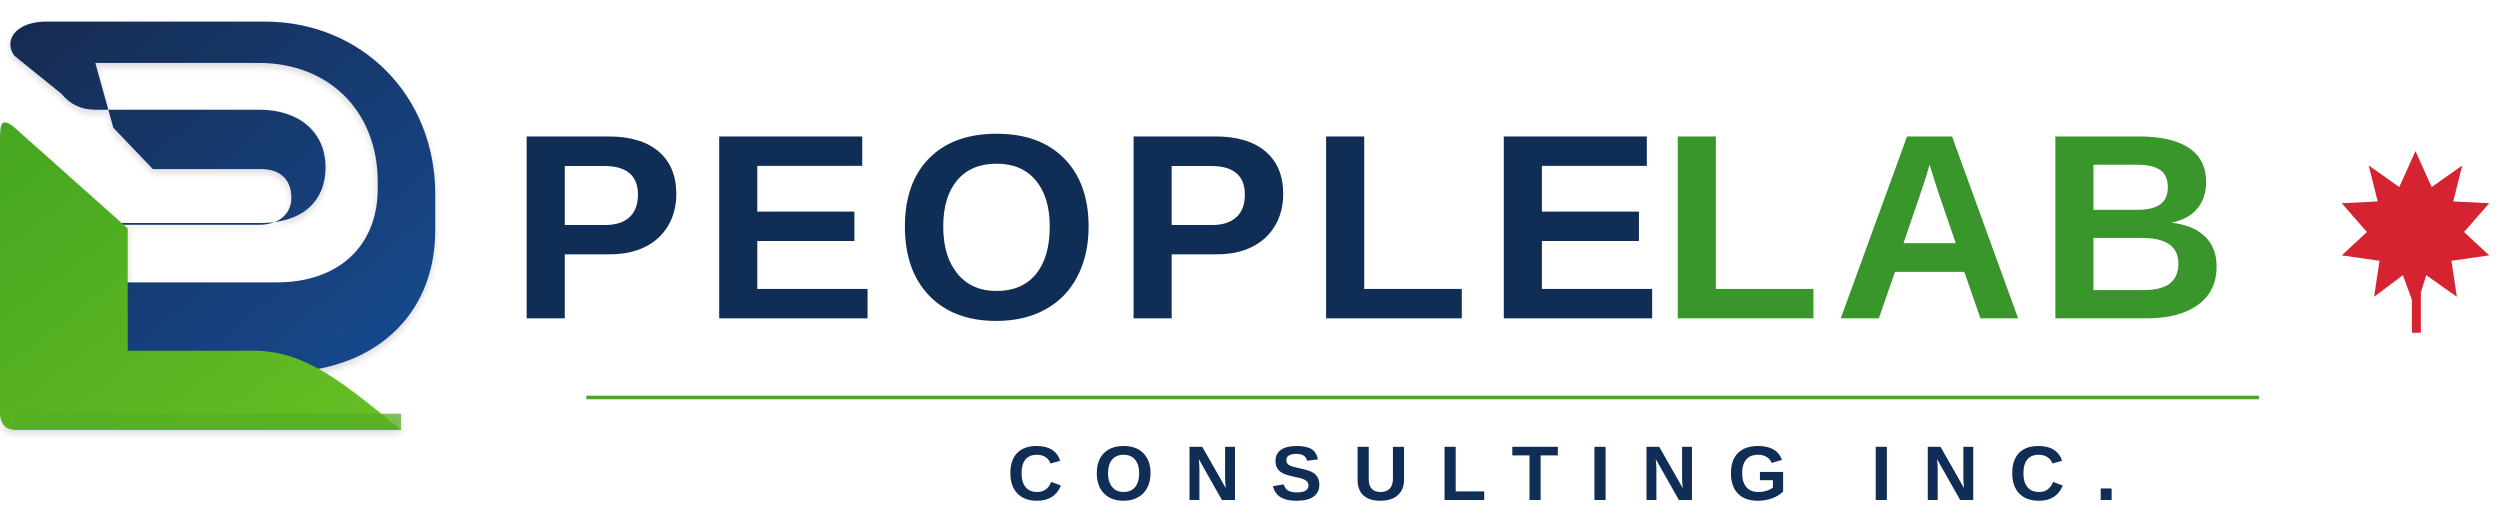
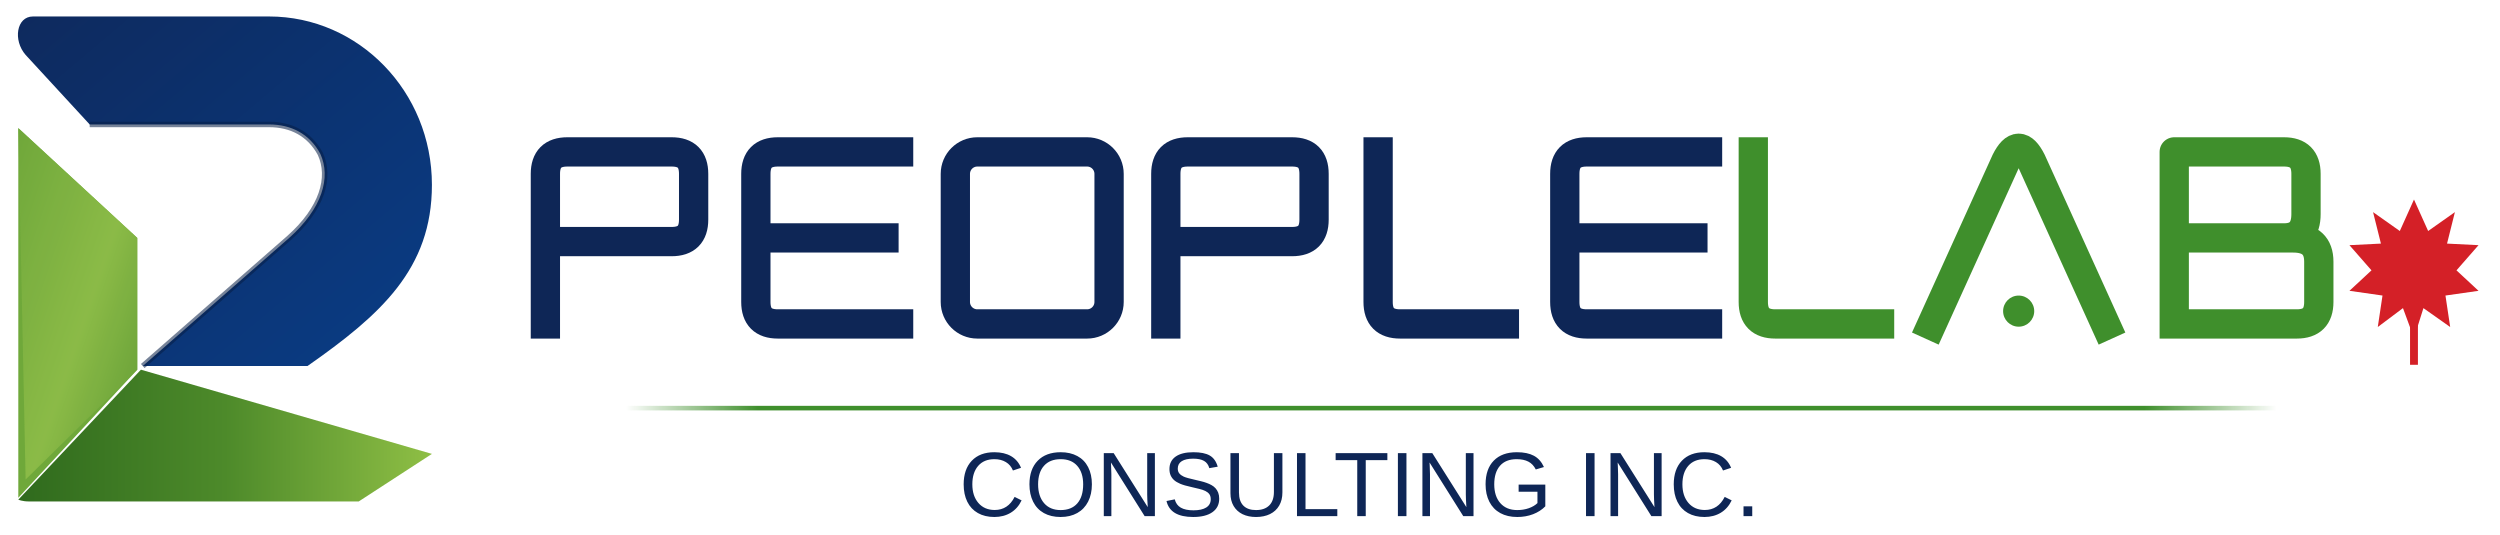
- <svg xmlns="http://www.w3.org/2000/svg" viewBox="0 0 1390 285" role="img" aria-labelledby="title desc">
+ <svg xmlns="http://www.w3.org/2000/svg" viewBox="138 238 1366 292" role="img" aria-labelledby="title desc">
  <defs>
-     <linearGradient id="blue" x1="0" y1="0" x2="1" y2="1">
-       <stop offset="0" stop-color="#122b50" />
-       <stop offset="1" stop-color="#174b92" />
+     <linearGradient id="mark-navy" x1="0" y1="0" x2="1" y2="1">
+       <stop offset="0" stop-color="#0e2a5e" />
+       <stop offset=".55" stop-color="#0b3474" />
+       <stop offset="1" stop-color="#0a3d86" />
    </linearGradient>
-     <linearGradient id="green" x1="0" y1="0" x2="1" y2="1">
-       <stop offset="0" stop-color="#45a521" />
-       <stop offset="1" stop-color="#68bf25" />
+     <linearGradient id="mark-green-side" x1="0" y1="0" x2="1" y2="1">
+       <stop offset="0" stop-color="#6fa83a" />
+       <stop offset=".55" stop-color="#8ebd48" />
+       <stop offset="1" stop-color="#5e9a33" />
    </linearGradient>
-     <filter id="mark-shadow" x="-12%" y="-12%" width="124%" height="130%">
-       <feDropShadow dx="0" dy="2" stdDeviation="2" flood-color="#0f172a" flood-opacity=".16" />
-     </filter>
+     <linearGradient id="mark-green-base" x1="0" y1="0" x2="1" y2="0">
+       <stop offset="0" stop-color="#2f6a1d" />
+       <stop offset=".5" stop-color="#4d8a2a" />
+       <stop offset="1" stop-color="#8fbf45" />
+     </linearGradient>
+     <linearGradient id="rule" gradientUnits="userSpaceOnUse" x1="480" y1="0" x2="1382" y2="0">
+       <stop offset="0" stop-color="#3f8f2c" stop-opacity="0" />
+       <stop offset=".08" stop-color="#3f8f2c" />
+       <stop offset=".92" stop-color="#3f8f2c" />
+       <stop offset="1" stop-color="#3f8f2c" stop-opacity="0" />
+     </linearGradient>
  </defs>
-   <g filter="url(#mark-shadow)">
-     <path fill="url(#blue)" fill-rule="evenodd" d="M26 12h121c54 0 95 41 95 96v20c0 49-36 79-86 79H63c-8 0-14-3-19-9L7 165c-5-6-4-12 2-17l28-24h108c23 0 36-12 36-31s-14-32-37-32H53c-8 0-14-3-19-9L8 31C2 23 8 12 26 12Zm37 59 22 23h60c11 0 17 6 17 16 0 9-7 15-18 15H48l-7 7 22 25h91c34 0 56-20 56-52v-4c0-39-27-66-66-66H53Z" />
-     <path fill="url(#green)" d="m7 70 64 57v68h70c29 0 50 18 82 44H8c-5 0-8-4-8-9V78c0-10 1-12 7-8Z" />
-     <path fill="#55ad24" d="M8 230h215v9H8z" opacity=".75" />
+   <path fill="#6fa83a" d="M148 308 213 368V440L148 510Z" />
+   <path fill="url(#mark-green-side)" d="M148 308 213 368V440L152 500Z" opacity=".9" />
+   <path fill="url(#mark-green-base)" d="M148 511 215 440 374 486 334 512H154C150 512 148 511 148 511Z" />
+   <path fill="url(#mark-navy)" d="M156 247H285C334 247 374 288 374 339 374 385 346 410 306 438H216L296 368C314 352 319 335 313 322 307 311 297 306 285 306H187L152 268C145 260 147 247 156 247Z" />
+   <path fill="none" stroke="#071d45" stroke-width="3" stroke-opacity=".55" d="M187 306H285C297 306 307 311 313 322 319 335 314 352 296 368L216 438" />
+   <g fill="none" stroke="#0e2656" stroke-width="16" stroke-linejoin="round">
+     <path id="letter-p" d="M436 423V333Q436 321 448 321H505Q517 321 517 333V358Q517 370 505 370H444" />
+     <path id="letter-e" d="M637 321H563Q551 321 551 333V403Q551 415 563 415H637M551 368H629" />
+     <rect x="660" y="321" width="84" height="94" rx="12" />
+     <use href="#letter-p" transform="translate(339 0)" />
+     <path id="letter-l" d="M891 313V403Q891 415 903 415H968" />
+     <use href="#letter-e" transform="translate(442 0)" />
  </g>
-   <text x="283" y="177" fill="#102d55" font-family="Arial, Helvetica, sans-serif" font-size="147" font-weight="700" letter-spacing="9">PEOPLE</text>
-   <text x="923" y="177" fill="#38962b" font-family="Arial, Helvetica, sans-serif" font-size="147" font-weight="700" letter-spacing="7">LAB</text>
-   <g transform="translate(1343 127)" fill="#d52332">
+   <g fill="none" stroke="#3f8f2c" stroke-width="16" stroke-linejoin="round">
+     <use href="#letter-l" transform="translate(205 0)" />
+     <path d="M1190 423 1234 326Q1241 312 1248 326L1292 423" />
+     <path d="M1326 423V321H1386Q1398 321 1398 333V355Q1398 368 1386 368H1326M1386 368H1391Q1405 368 1405 381V403Q1405 415 1393 415H1326" />
+   </g>
+   <circle cx="1241" cy="408" r="8.5" fill="#3f8f2c" />
+   <g transform="translate(1457 384) scale(.86)" fill="#d42027">
    <path d="m0-43 9 20 17-12-5 20 20 1-14 16 14 13-21 3 3 20-17-12-6 19-7-19-16 12 3-20-21-3 14-13-14-16 20-1-5-20 17 12z" />
-     <path d="M-2 36h5v22h-5z" />
+     <path d="M-2.5 34h5v28h-5z" />
  </g>
-   <path d="M326 221h930" fill="none" stroke="#4ca52c" stroke-width="2" />
-   <text x="560" y="278" fill="#102d55" font-family="Arial, Helvetica, sans-serif" font-size="43" font-weight="600" letter-spacing="17">CONSULTING INC.</text>
+   <path d="M480 461H1382" fill="none" stroke="url(#rule)" stroke-width="2.5" />
+   <text x="662" y="520" textLength="713" lengthAdjust="spacing" fill="#0e2656" font-family="'DIN Alternate', 'Segoe UI', Arial, Helvetica, sans-serif" font-size="50" font-weight="500">CONSULTING INC.</text>
</svg>
